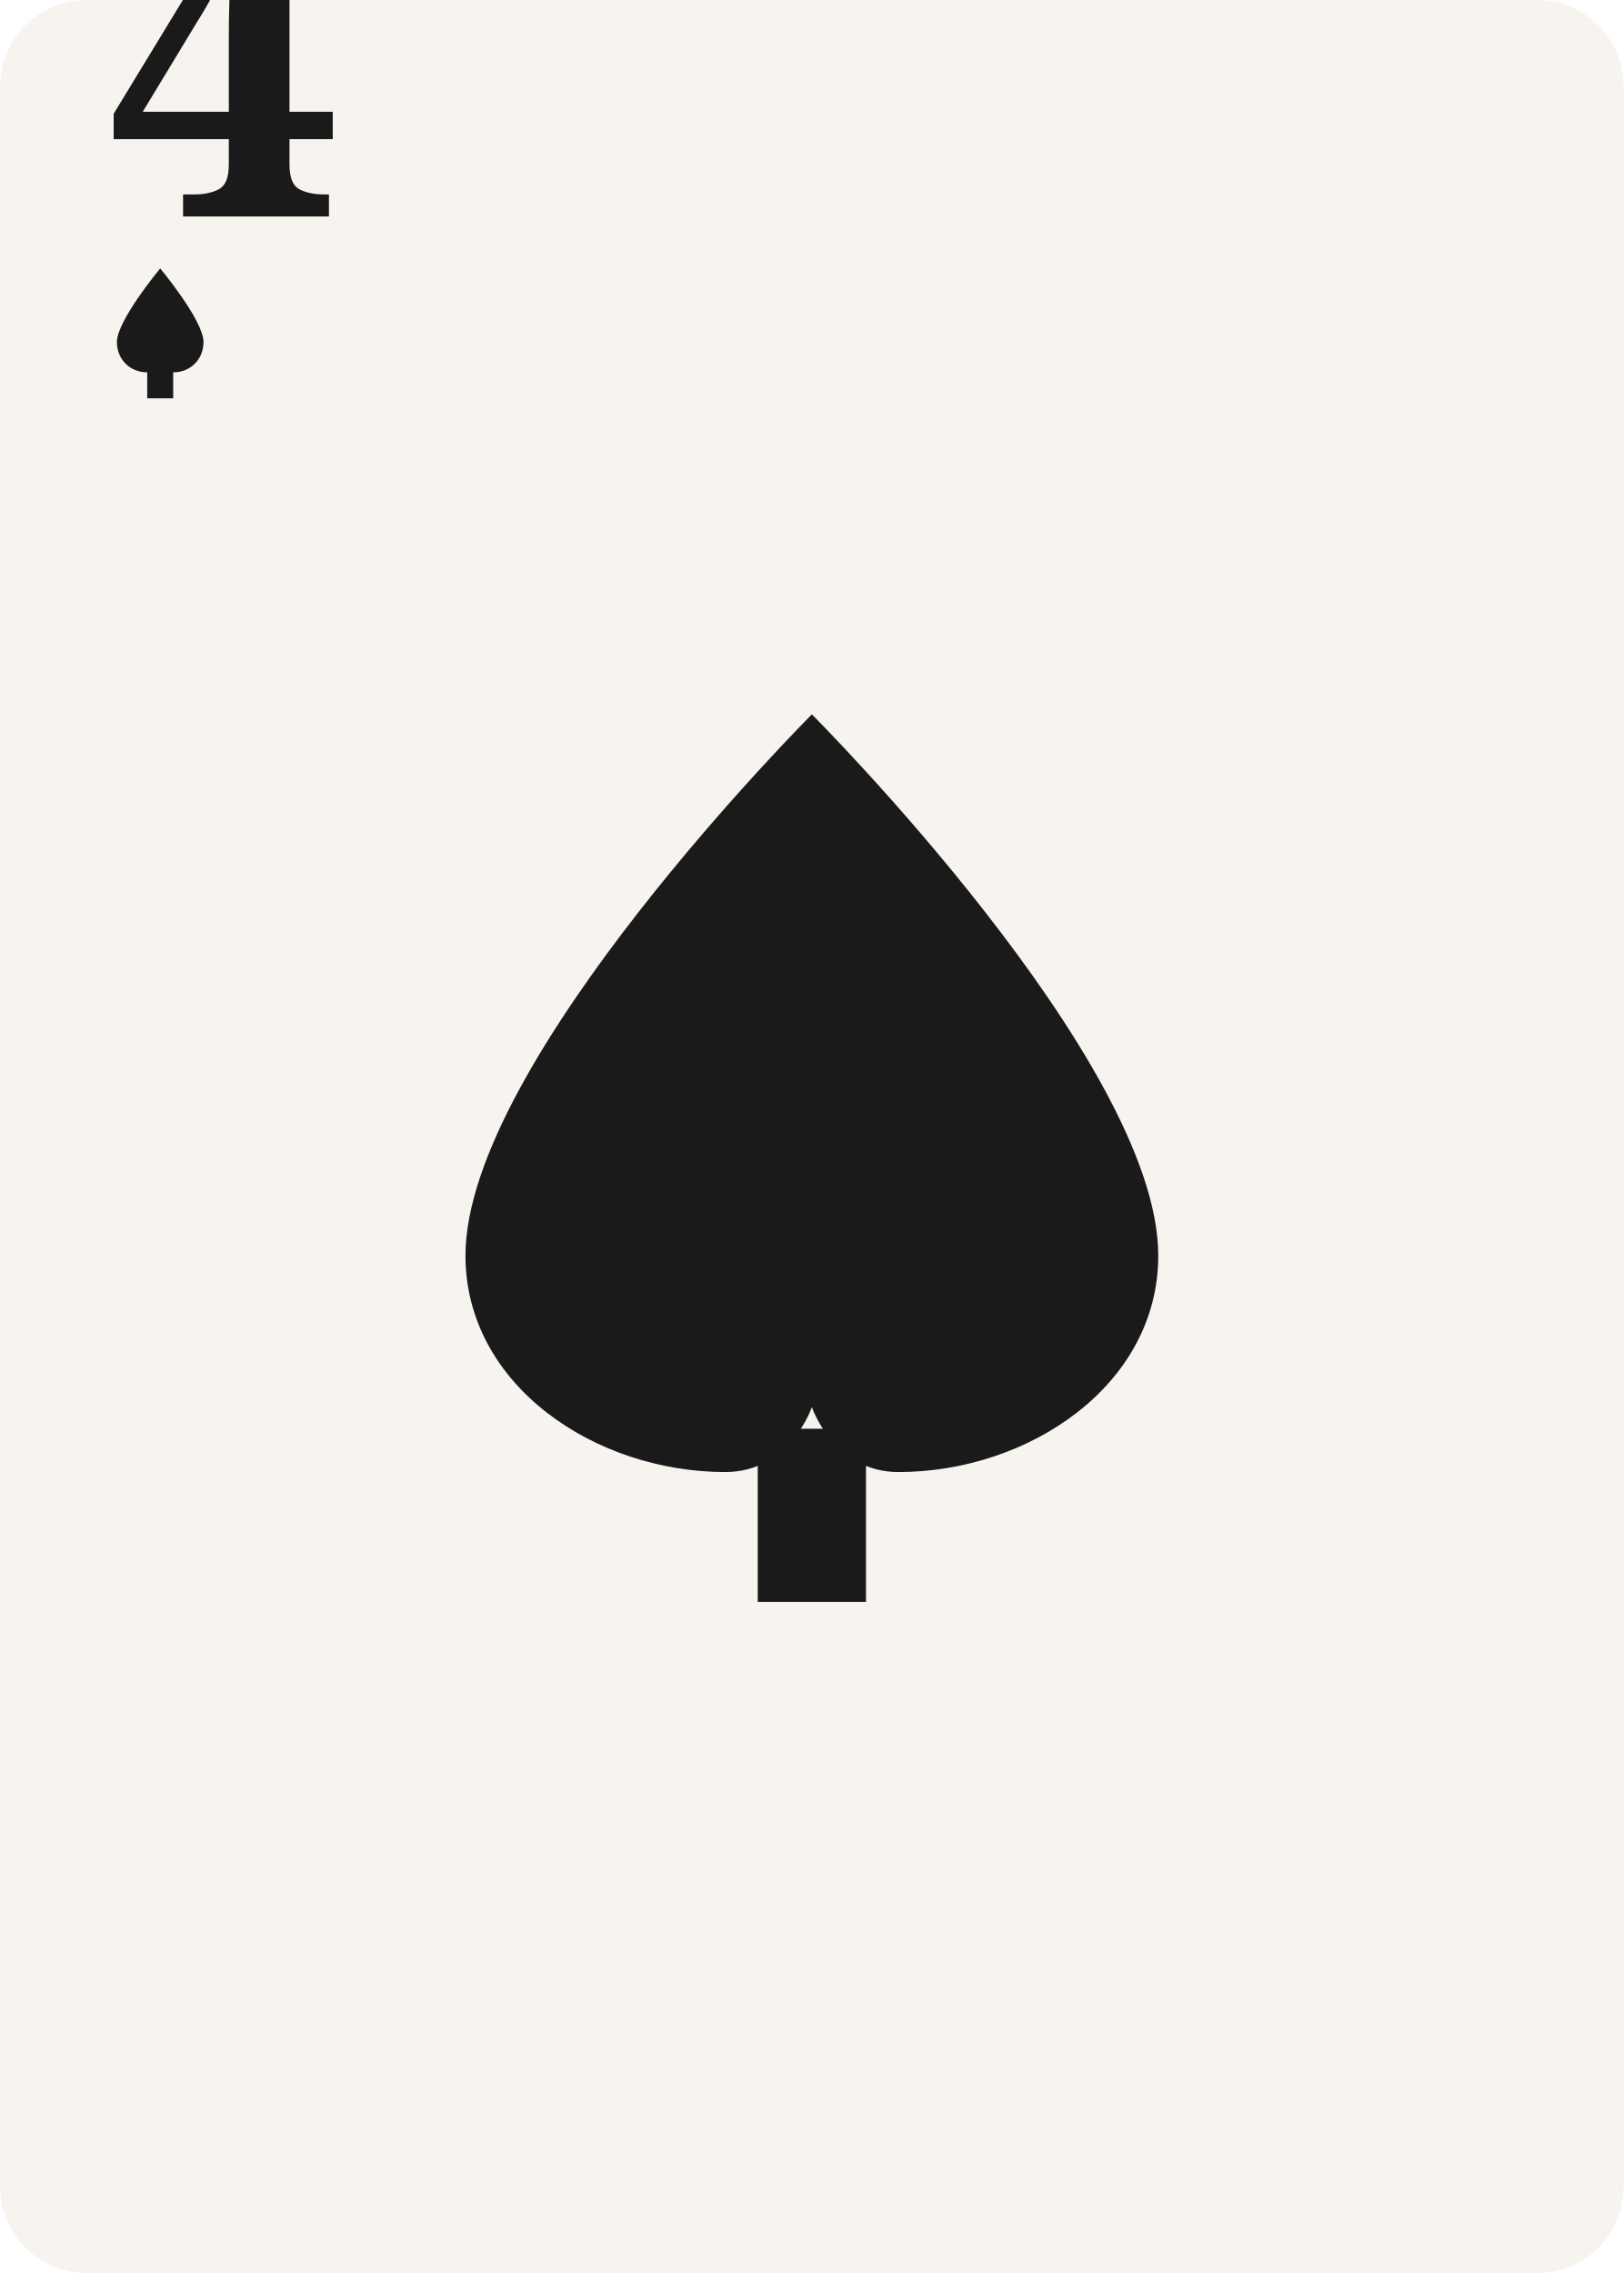
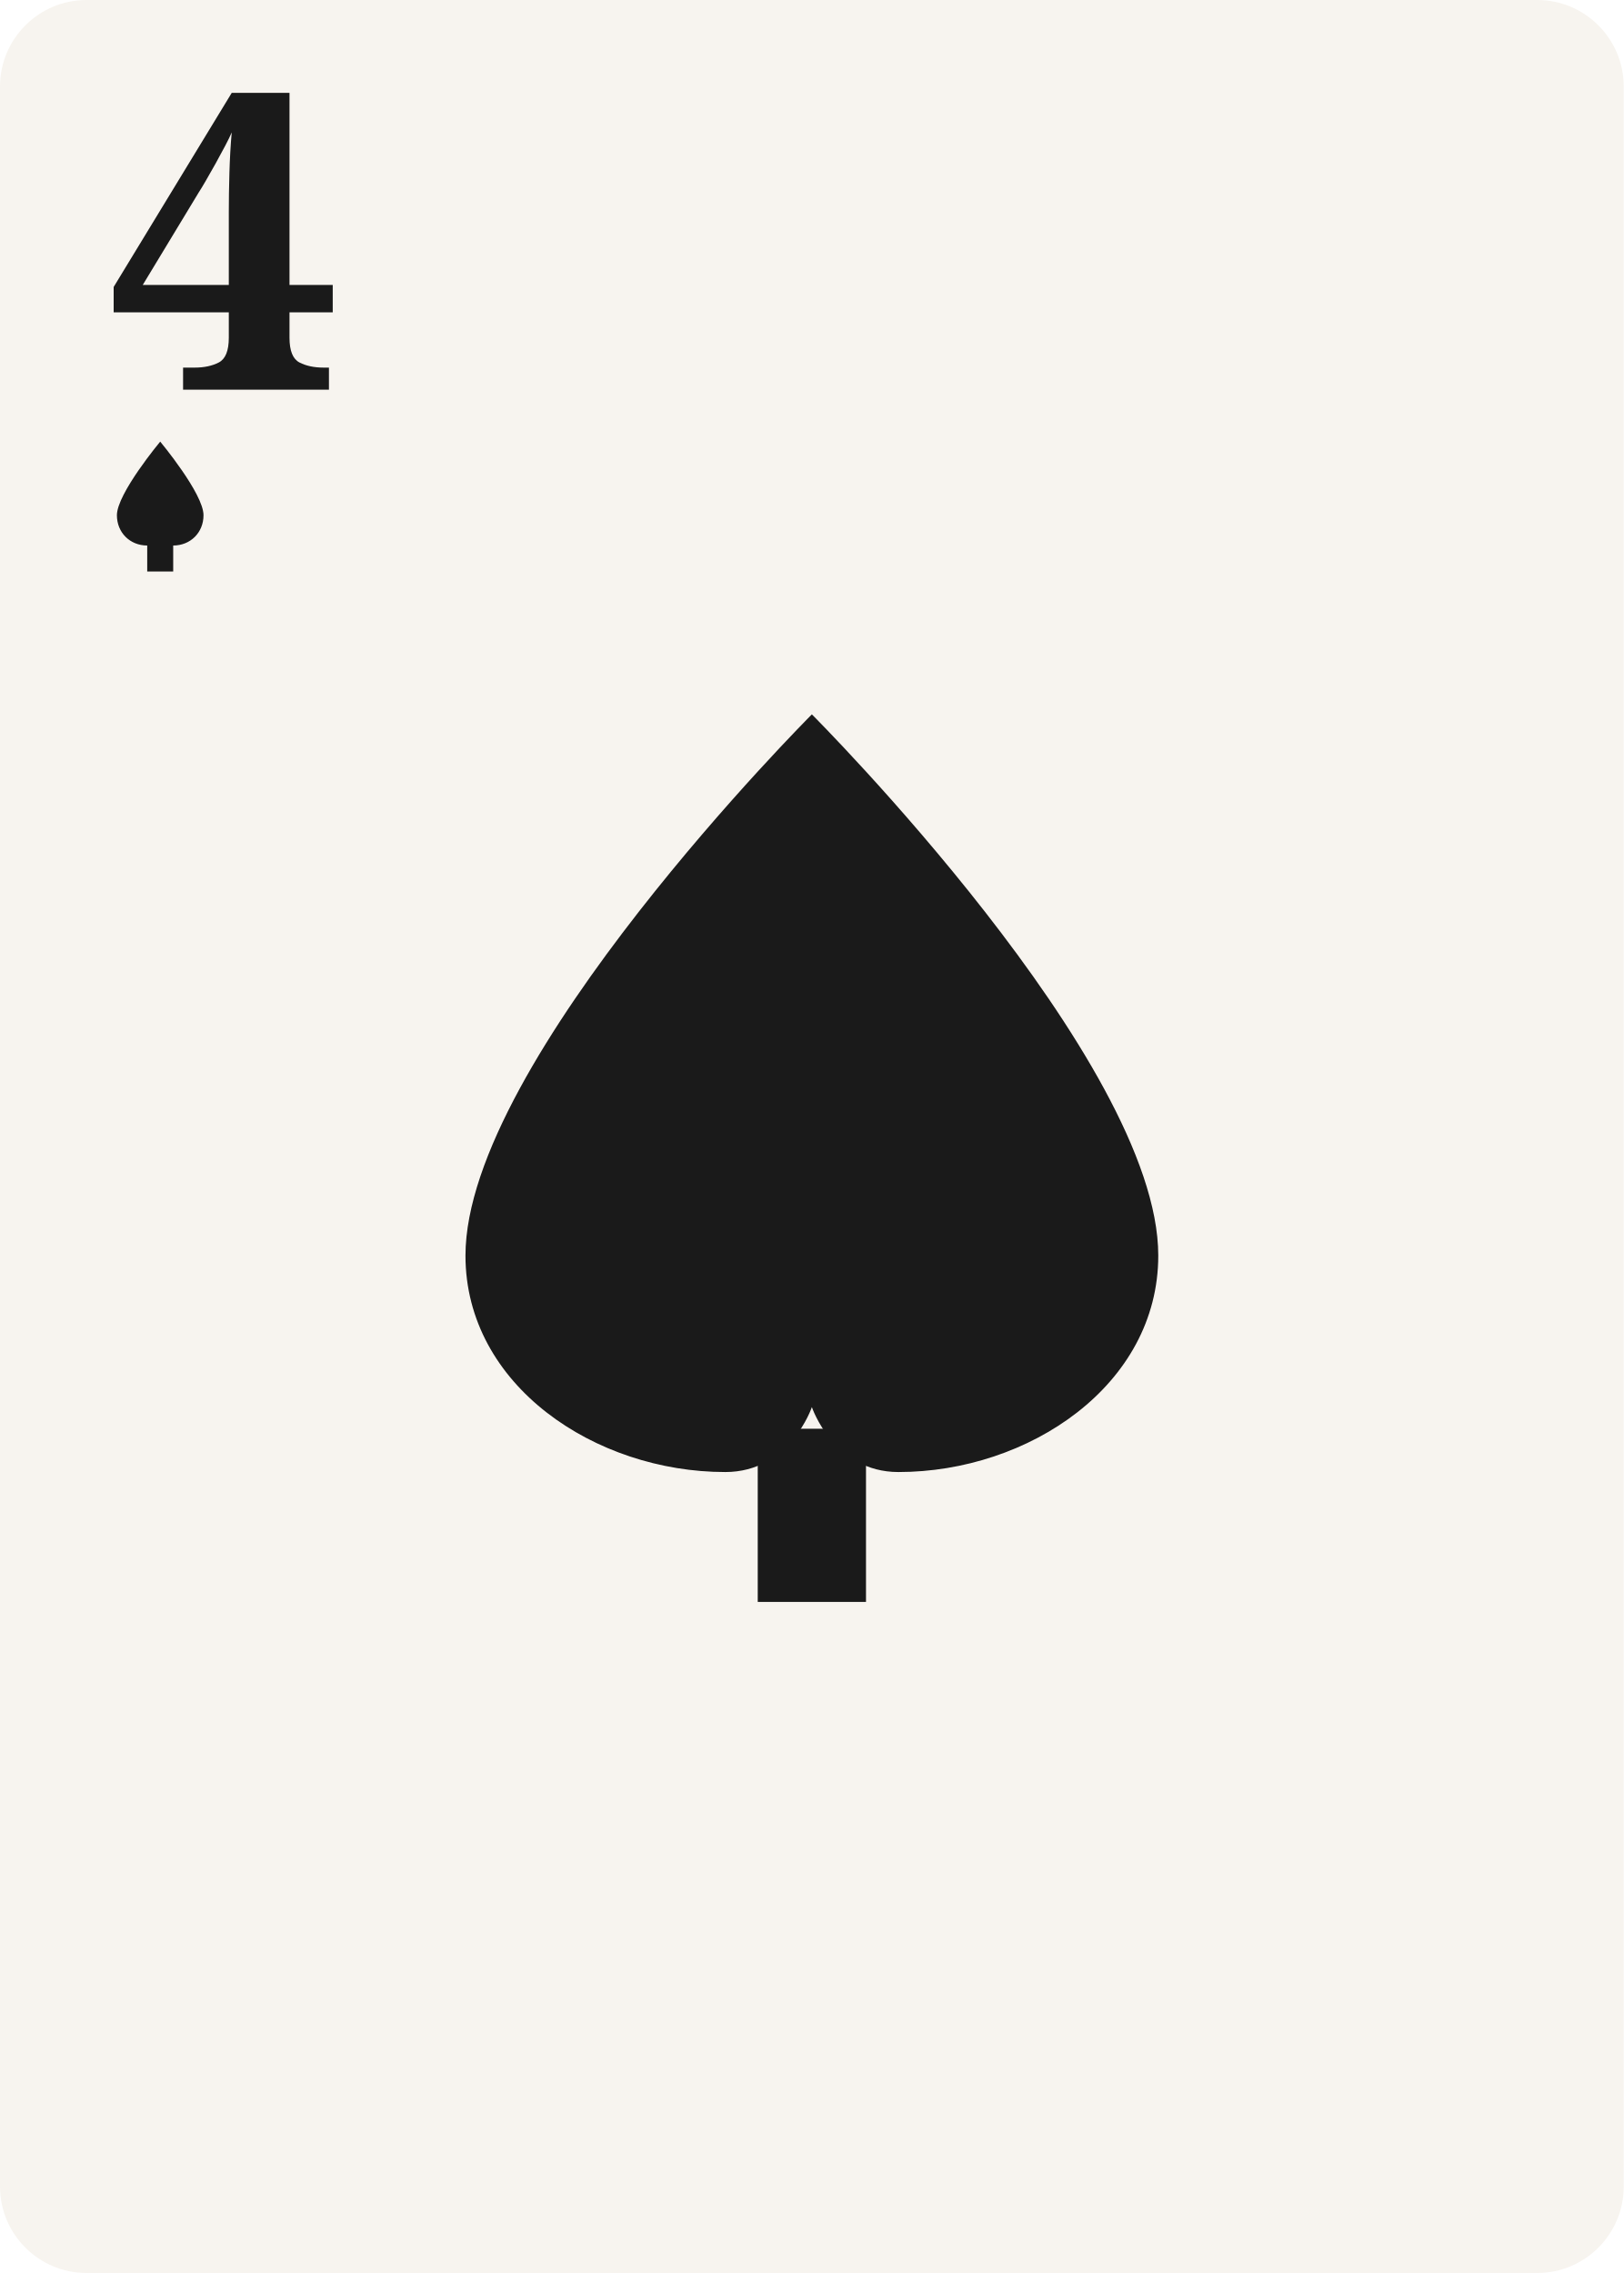
<svg xmlns="http://www.w3.org/2000/svg" viewBox="0 0 375 525" width="375" height="525">
  <rect x="0" y="0" width="375" height="525" rx="20" ry="20" fill="#F7F4EF" />
-   <g transform="translate(25, 50)">
+   <g transform="translate(25, 90)">
    <text x="0" y="0" font-family="Georgia, serif" font-size="96" font-weight="bold" fill="#1A1A1A">4</text>
    <g transform="translate(0, 12)">
      <path d="M12,0 C12,0 2,12 2,17 C2,21 5,24 9,24 C11,24 12,22 12,22 C12,22 13,24 15,24 C19,24 22,21 22,17 C22,12 12,0 12,0 Z" fill="#1A1A1A" />
      <rect x="9" y="21" width="6" height="9" fill="#1A1A1A" />
    </g>
  </g>
  <path d="M187.5,165 C187.5,165 107.5,245 107.5,290 C107.5,320 137.5,340 167.5,340 C182.5,340 187.5,325 187.5,325 C187.5,325 192.5,340 207.5,340 C237.5,340 267.5,320 267.5,290 C267.5,245 187.5,165 187.5,165 Z" fill="#1A1A1A" />
  <rect x="175" y="330" width="25" height="40" fill="#1A1A1A" />
</svg>
